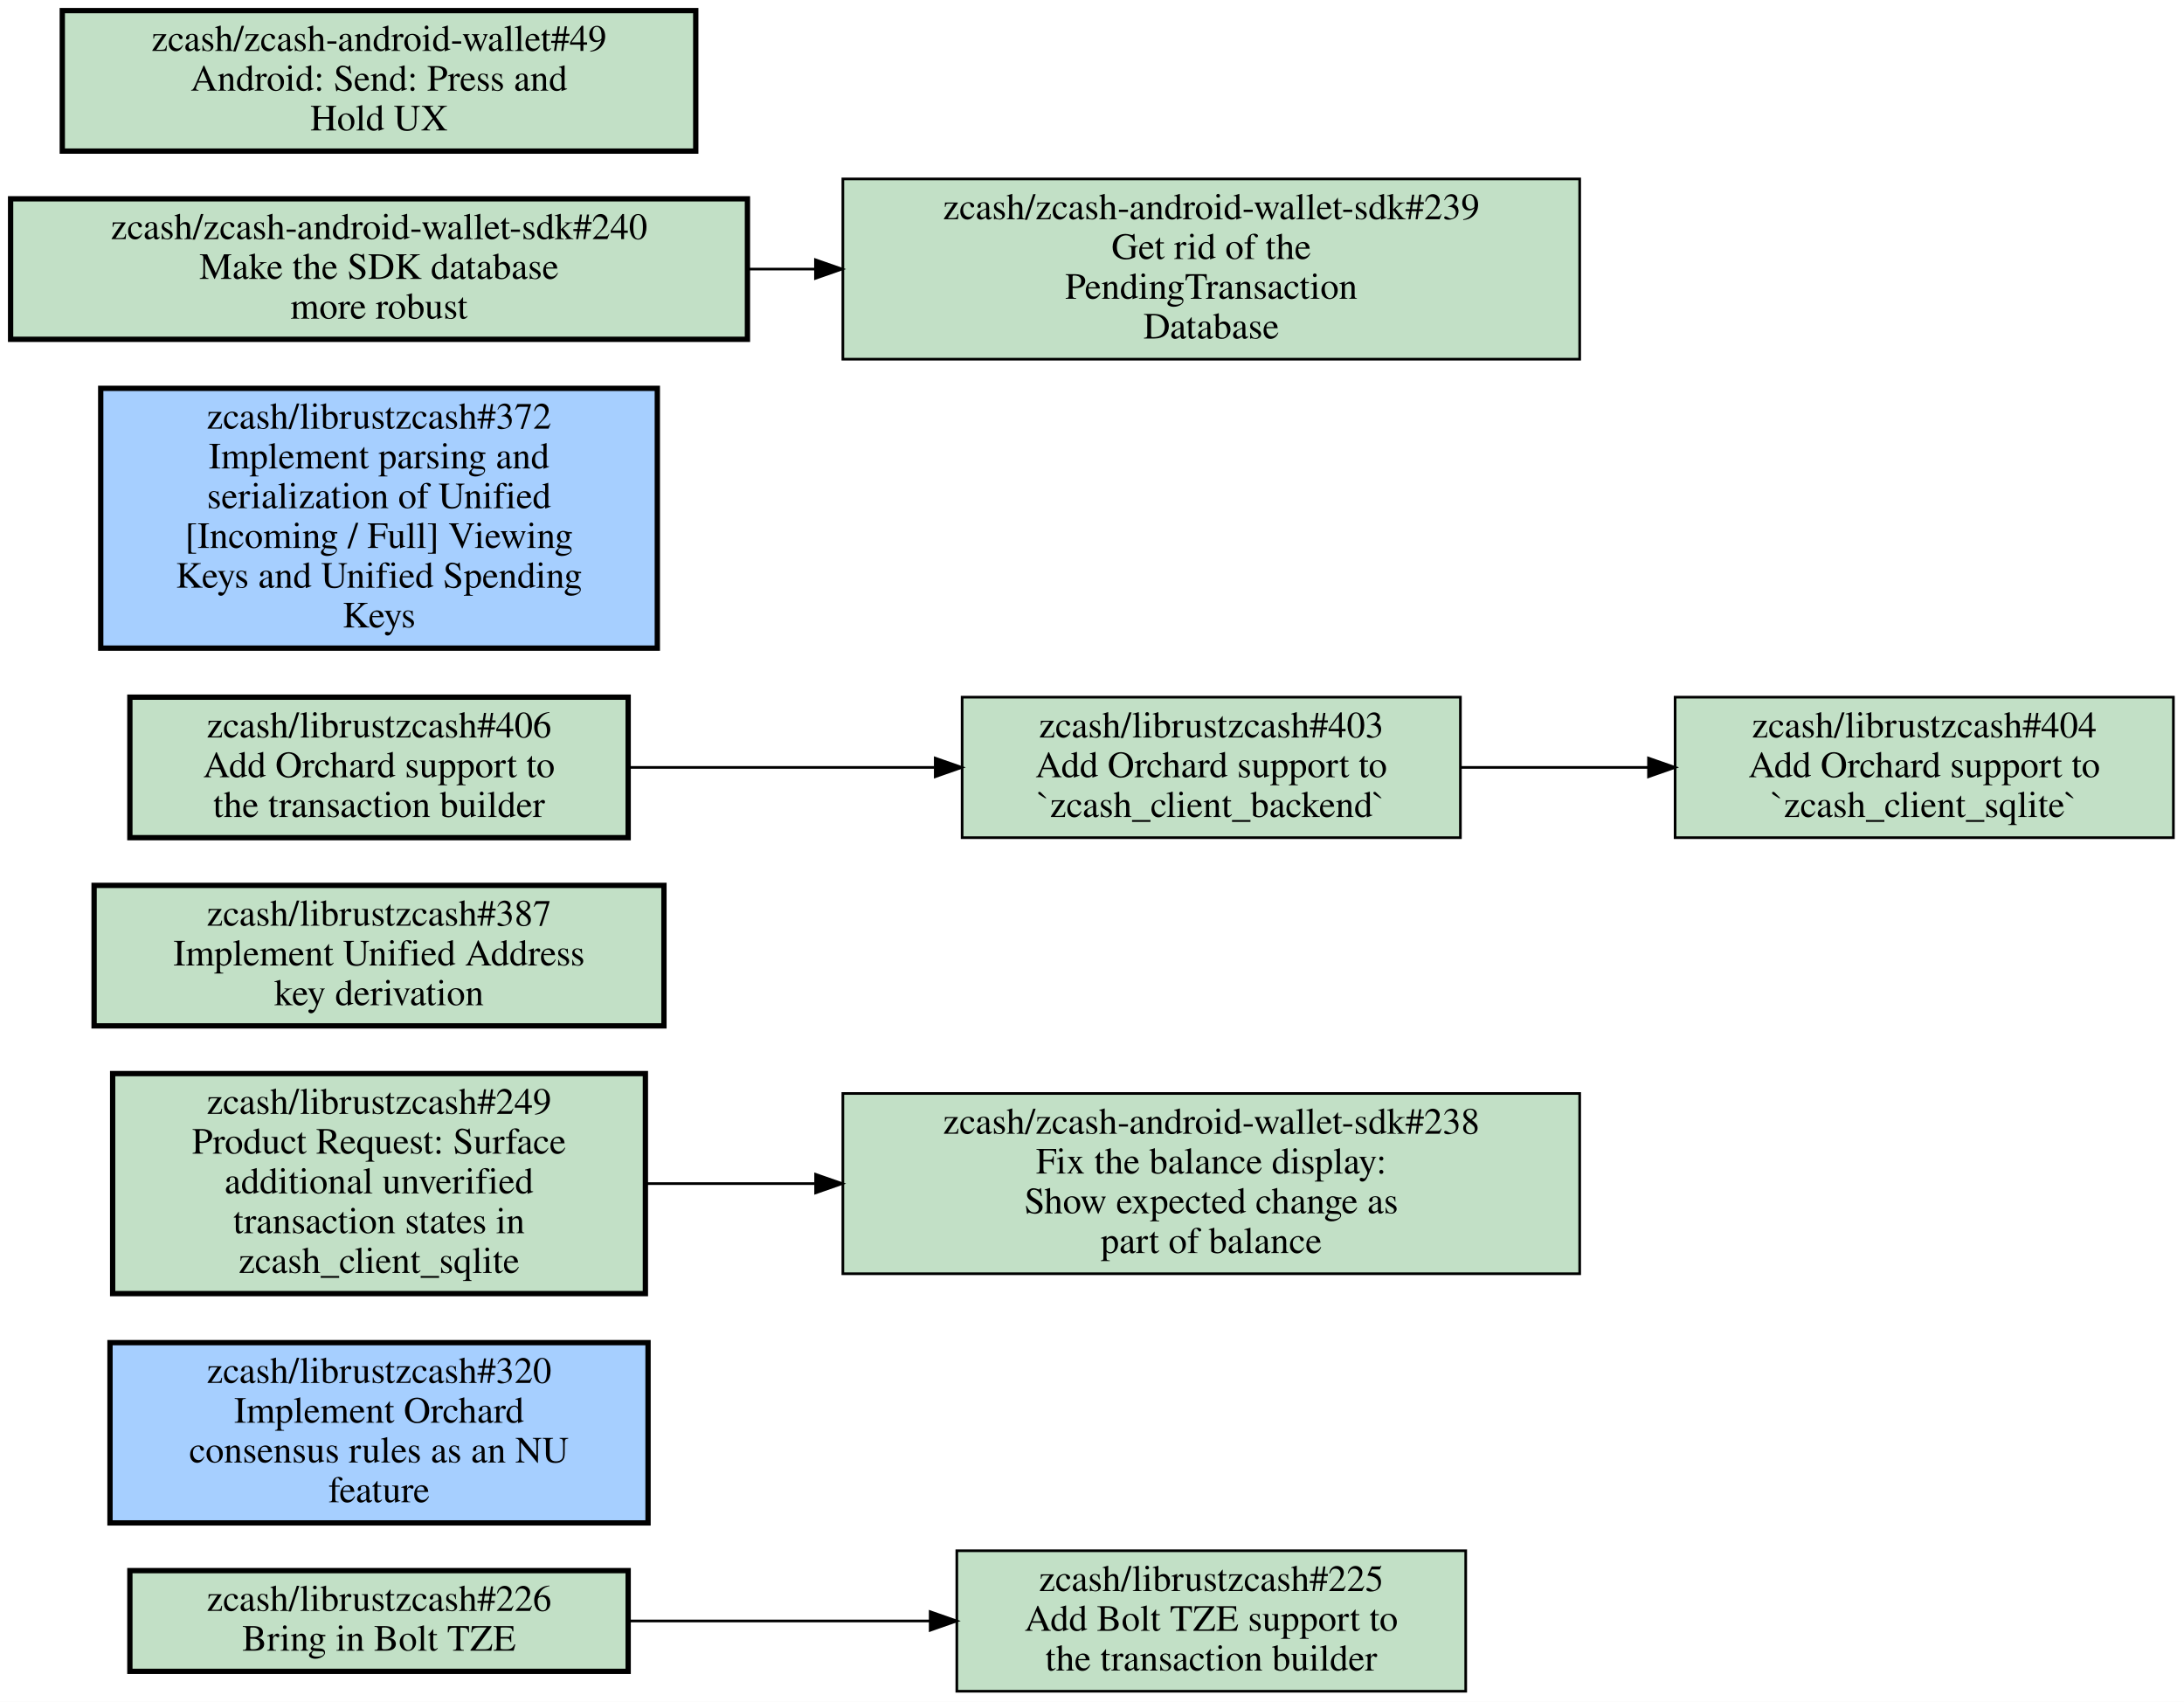
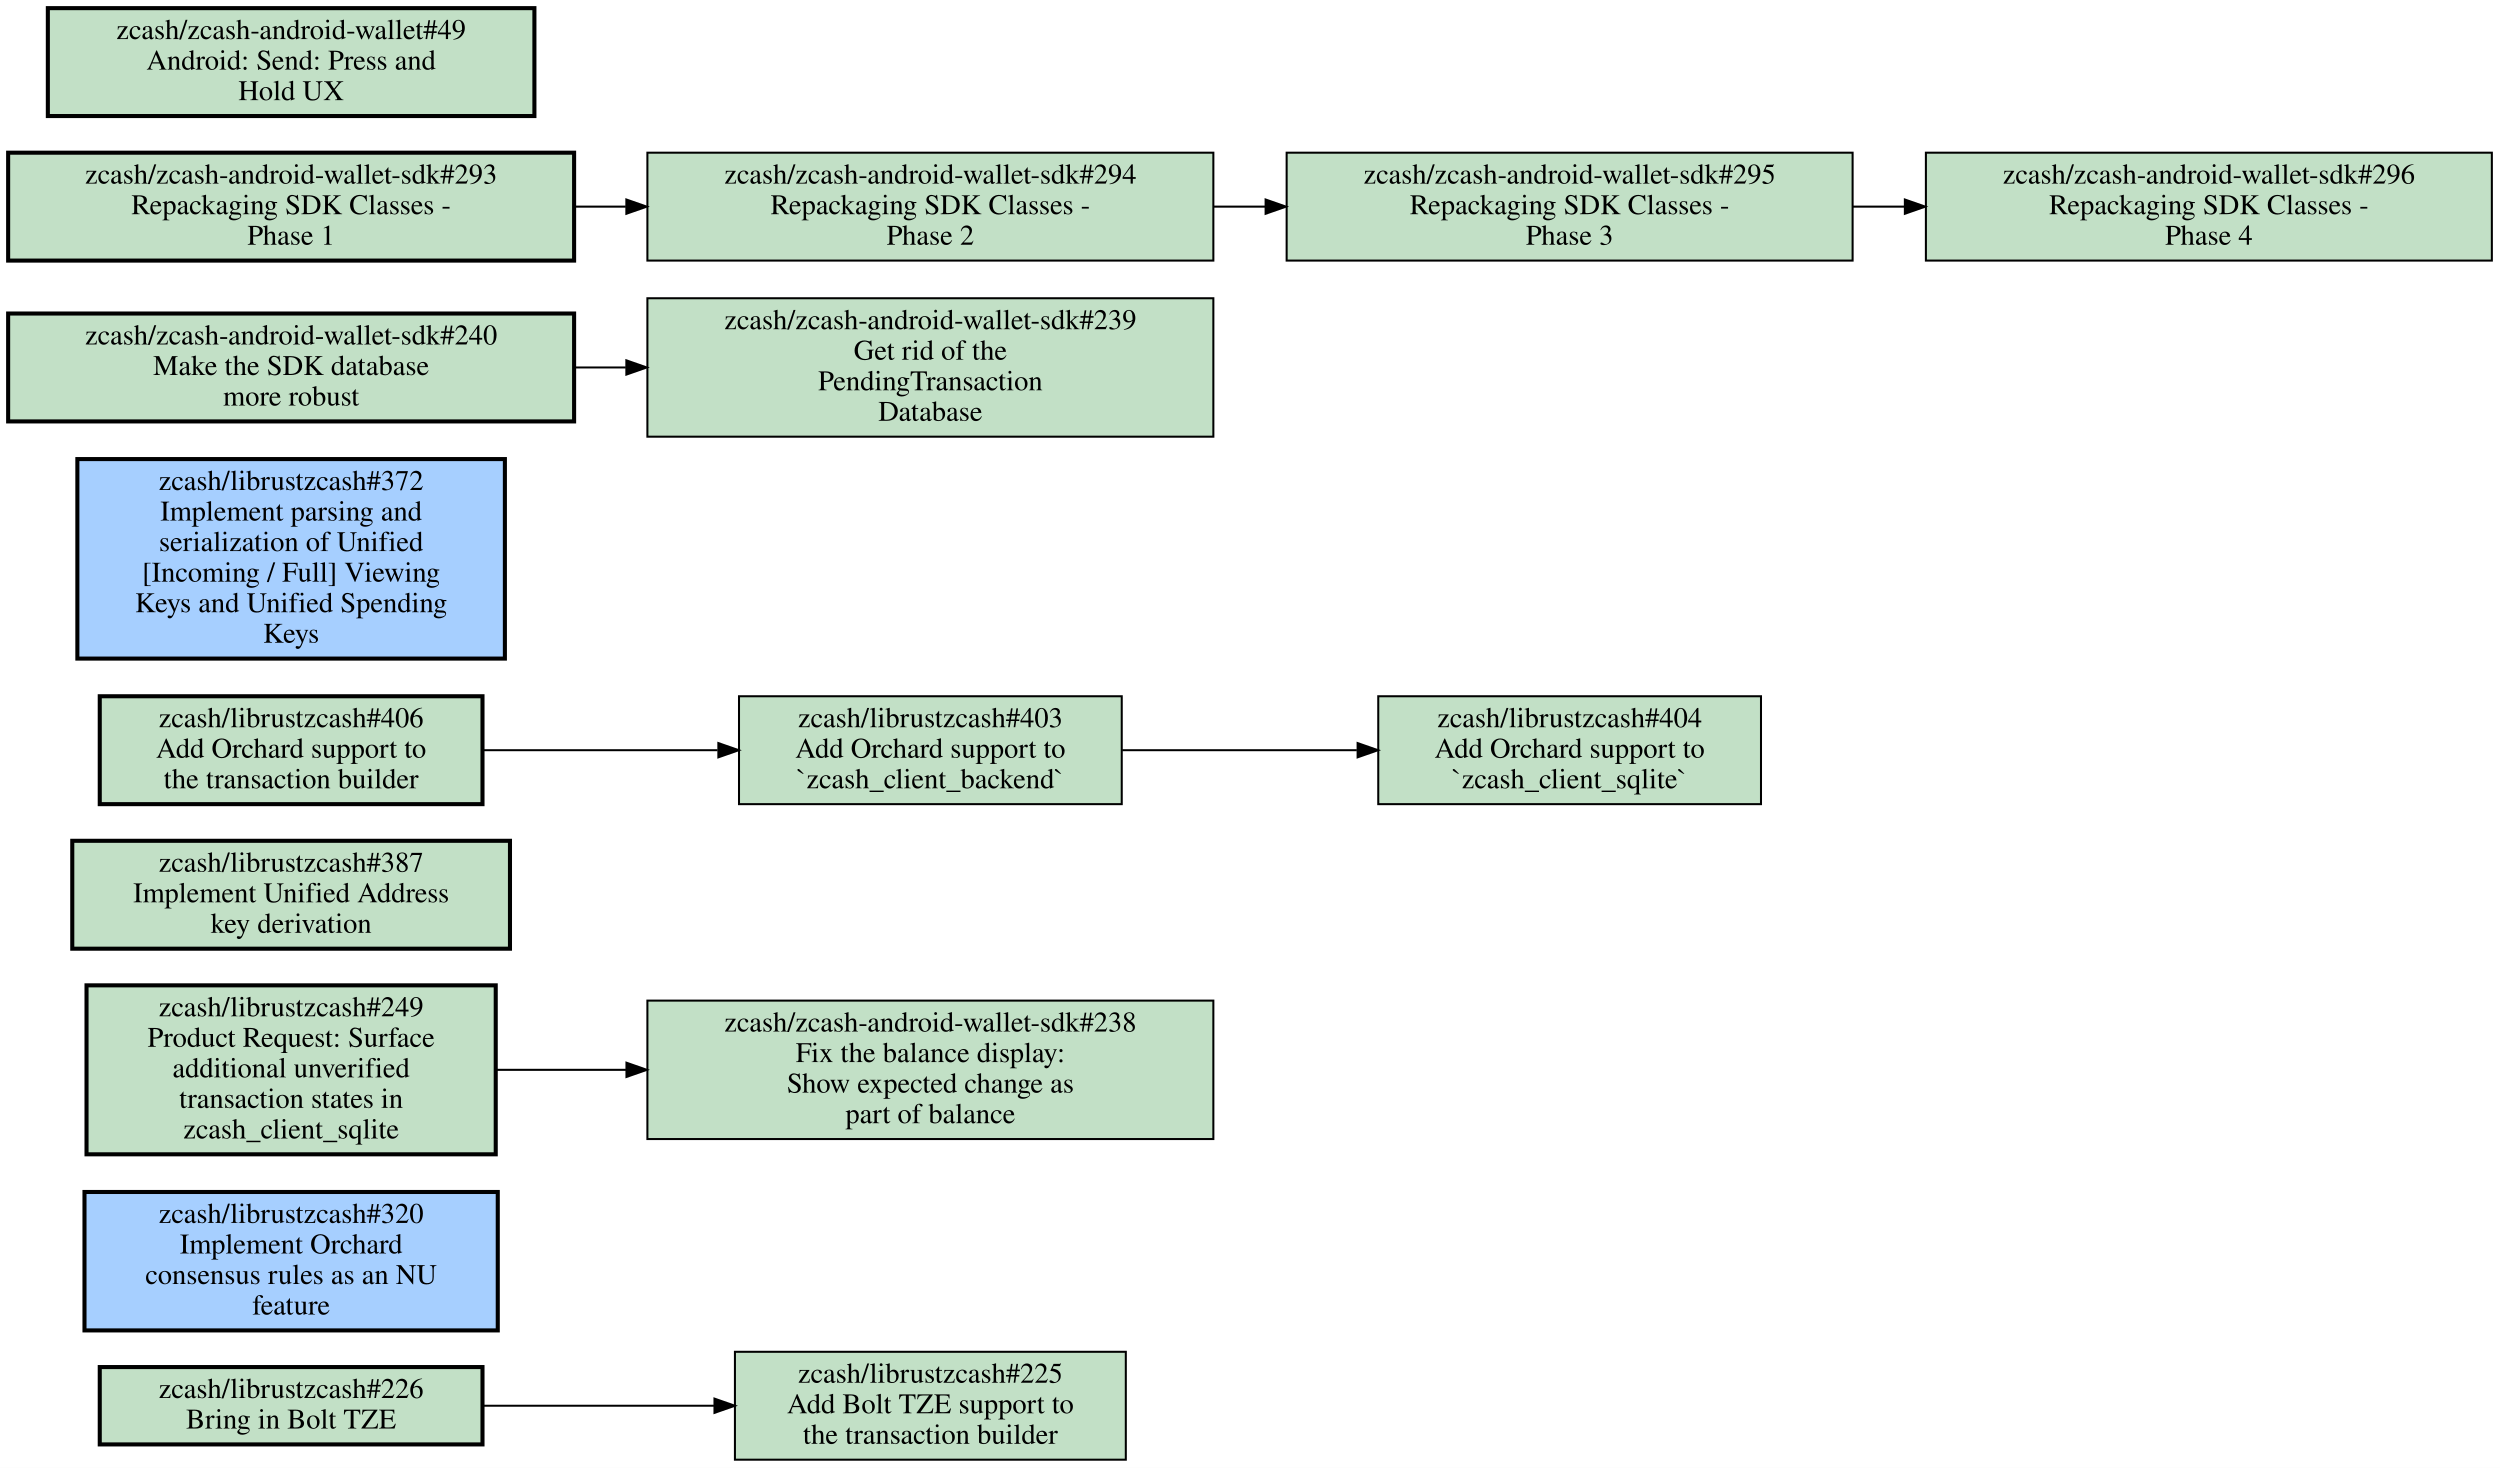
- <svg xmlns="http://www.w3.org/2000/svg" xmlns:xlink="http://www.w3.org/1999/xlink" width="824pt" height="642pt" viewBox="0.00 0.00 824.00 642.00">
-   <g id="graph0" class="graph" transform="scale(1 1) rotate(0) translate(4 638)">
-     <polygon fill="#ffffff" stroke="transparent" points="-4,4 -4,-638 820,-638 820,4 -4,4" />
+ <svg xmlns="http://www.w3.org/2000/svg" xmlns:xlink="http://www.w3.org/1999/xlink" width="1228pt" height="721pt" viewBox="0.00 0.00 1228.00 721.00">
+   <g id="graph0" class="graph" transform="scale(1 1) rotate(0) translate(4 717)">
+     <polygon fill="#ffffff" stroke="transparent" points="-4,4 -4,-717 1224,-717 1224,4 -4,4" />
    <g id="node1" class="node">
      <g id="a_node1">
        <a xlink:href="https://github.com/zcash/librustzcash/issues/226" xlink:title="zcash/librustzcash#226&#10;Bring in Bolt TZE" target="_blank">
          <polygon fill="#c2e0c6" stroke="#000000" stroke-width="2" points="233,-45.5 45,-45.5 45,-7.5 233,-7.5 233,-45.5" />
          <text text-anchor="middle" x="139" y="-30.3" font-family="Times,serif" font-size="14.00" fill="#000000">zcash/librustzcash#226</text>
          <text text-anchor="middle" x="139" y="-15.3" font-family="Times,serif" font-size="14.00" fill="#000000">Bring in Bolt TZE</text>
        </a>
      </g>
    </g>
    <g id="node2" class="node">
      <g id="a_node2">
        <a xlink:href="https://github.com/zcash/librustzcash/issues/225" xlink:title="zcash/librustzcash#225&#10;Add Bolt TZE support to&#10;the transaction builder" target="_blank">
          <polygon fill="#c2e0c6" stroke="#000000" points="549,-53 357,-53 357,0 549,0 549,-53" />
          <text text-anchor="middle" x="453" y="-37.8" font-family="Times,serif" font-size="14.00" fill="#000000">zcash/librustzcash#225</text>
          <text text-anchor="middle" x="453" y="-22.8" font-family="Times,serif" font-size="14.00" fill="#000000">Add Bolt TZE support to</text>
          <text text-anchor="middle" x="453" y="-7.8" font-family="Times,serif" font-size="14.00" fill="#000000">the transaction builder</text>
        </a>
      </g>
    </g>
    <g id="edge1" class="edge">
      <path fill="none" stroke="#000000" d="M233.21,-26.5C268.96,-26.5 309.91,-26.5 346.7,-26.5" />
      <polygon fill="#000000" stroke="#000000" points="346.95,-30 356.95,-26.5 346.95,-23 346.95,-30" />
    </g>
    <g id="node3" class="node">
      <g id="a_node3">
        <a xlink:href="https://github.com/zcash/librustzcash/issues/320" xlink:title="zcash/librustzcash#320&#10;Implement Orchard&#10;consensus rules as an NU&#10;feature" target="_blank">
          <polygon fill="#a6cfff" stroke="#000000" stroke-width="2" points="240.5,-131.5 37.5,-131.5 37.5,-63.5 240.5,-63.5 240.5,-131.5" />
          <text text-anchor="middle" x="139" y="-116.3" font-family="Times,serif" font-size="14.00" fill="#000000">zcash/librustzcash#320</text>
          <text text-anchor="middle" x="139" y="-101.3" font-family="Times,serif" font-size="14.00" fill="#000000">Implement Orchard</text>
          <text text-anchor="middle" x="139" y="-86.3" font-family="Times,serif" font-size="14.00" fill="#000000">consensus rules as an NU</text>
          <text text-anchor="middle" x="139" y="-71.3" font-family="Times,serif" font-size="14.00" fill="#000000">feature</text>
        </a>
      </g>
    </g>
    <g id="node4" class="node">
      <g id="a_node4">
        <a xlink:href="https://github.com/zcash/librustzcash/issues/249" xlink:title="zcash/librustzcash#249&#10;Product Request: Surface&#10;additional unverified&#10;transaction states in&#10;zcash_client_sqlite" target="_blank">
          <polygon fill="#c2e0c6" stroke="#000000" stroke-width="2" points="239.5,-233 38.5,-233 38.5,-150 239.5,-150 239.5,-233" />
          <text text-anchor="middle" x="139" y="-217.8" font-family="Times,serif" font-size="14.00" fill="#000000">zcash/librustzcash#249</text>
          <text text-anchor="middle" x="139" y="-202.8" font-family="Times,serif" font-size="14.00" fill="#000000">Product Request: Surface</text>
          <text text-anchor="middle" x="139" y="-187.8" font-family="Times,serif" font-size="14.00" fill="#000000">additional unverified</text>
          <text text-anchor="middle" x="139" y="-172.8" font-family="Times,serif" font-size="14.00" fill="#000000">transaction states in</text>
          <text text-anchor="middle" x="139" y="-157.8" font-family="Times,serif" font-size="14.00" fill="#000000">zcash_client_sqlite</text>
        </a>
      </g>
    </g>
    <g id="node5" class="node">
      <g id="a_node5">
        <a xlink:href="https://github.com/zcash/zcash-android-wallet-sdk/issues/238" xlink:title="zcash/zcash-android-wallet-sdk#238&#10;Fix the balance display:&#10;Show expected change as&#10;part of balance" target="_blank">
          <polygon fill="#c2e0c6" stroke="#000000" points="592,-225.5 314,-225.5 314,-157.5 592,-157.5 592,-225.5" />
          <text text-anchor="middle" x="453" y="-210.3" font-family="Times,serif" font-size="14.00" fill="#000000">zcash/zcash-android-wallet-sdk#238</text>
          <text text-anchor="middle" x="453" y="-195.3" font-family="Times,serif" font-size="14.00" fill="#000000">Fix the balance display:</text>
          <text text-anchor="middle" x="453" y="-180.3" font-family="Times,serif" font-size="14.00" fill="#000000">Show expected change as</text>
          <text text-anchor="middle" x="453" y="-165.3" font-family="Times,serif" font-size="14.00" fill="#000000">part of balance</text>
        </a>
      </g>
    </g>
    <g id="edge2" class="edge">
      <path fill="none" stroke="#000000" d="M239.65,-191.5C260.01,-191.5 281.83,-191.5 303.47,-191.5" />
      <polygon fill="#000000" stroke="#000000" points="303.72,-195 313.72,-191.5 303.72,-188 303.72,-195" />
    </g>
    <g id="node6" class="node">
      <g id="a_node6">
        <a xlink:href="https://github.com/zcash/librustzcash/issues/387" xlink:title="zcash/librustzcash#387&#10;Implement Unified Address&#10;key derivation" target="_blank">
          <polygon fill="#c2e0c6" stroke="#000000" stroke-width="2" points="246.5,-304 31.5,-304 31.5,-251 246.5,-251 246.5,-304" />
          <text text-anchor="middle" x="139" y="-288.8" font-family="Times,serif" font-size="14.00" fill="#000000">zcash/librustzcash#387</text>
          <text text-anchor="middle" x="139" y="-273.8" font-family="Times,serif" font-size="14.00" fill="#000000">Implement Unified Address</text>
          <text text-anchor="middle" x="139" y="-258.8" font-family="Times,serif" font-size="14.00" fill="#000000">key derivation</text>
        </a>
      </g>
    </g>
    <g id="node7" class="node">
      <g id="a_node7">
        <a xlink:href="https://github.com/zcash/librustzcash/issues/403" xlink:title="zcash/librustzcash#403&#10;Add Orchard support to&#10;`zcash_client_backend`" target="_blank">
          <polygon fill="#c2e0c6" stroke="#000000" points="547,-375 359,-375 359,-322 547,-322 547,-375" />
          <text text-anchor="middle" x="453" y="-359.8" font-family="Times,serif" font-size="14.00" fill="#000000">zcash/librustzcash#403</text>
          <text text-anchor="middle" x="453" y="-344.8" font-family="Times,serif" font-size="14.00" fill="#000000">Add Orchard support to</text>
          <text text-anchor="middle" x="453" y="-329.8" font-family="Times,serif" font-size="14.00" fill="#000000">`zcash_client_backend`</text>
        </a>
      </g>
    </g>
    <g id="node8" class="node">
      <g id="a_node8">
        <a xlink:href="https://github.com/zcash/librustzcash/issues/404" xlink:title="zcash/librustzcash#404&#10;Add Orchard support to&#10;`zcash_client_sqlite`" target="_blank">
-           <polygon fill="#c2e0c6" stroke="#000000" points="816,-375 628,-375 628,-322 816,-322 816,-375" />
-           <text text-anchor="middle" x="722" y="-359.8" font-family="Times,serif" font-size="14.00" fill="#000000">zcash/librustzcash#404</text>
-           <text text-anchor="middle" x="722" y="-344.8" font-family="Times,serif" font-size="14.00" fill="#000000">Add Orchard support to</text>
-           <text text-anchor="middle" x="722" y="-329.8" font-family="Times,serif" font-size="14.00" fill="#000000">`zcash_client_sqlite`</text>
+           <polygon fill="#c2e0c6" stroke="#000000" points="861,-375 673,-375 673,-322 861,-322 861,-375" />
+           <text text-anchor="middle" x="767" y="-359.8" font-family="Times,serif" font-size="14.00" fill="#000000">zcash/librustzcash#404</text>
+           <text text-anchor="middle" x="767" y="-344.8" font-family="Times,serif" font-size="14.00" fill="#000000">Add Orchard support to</text>
+           <text text-anchor="middle" x="767" y="-329.8" font-family="Times,serif" font-size="14.00" fill="#000000">`zcash_client_sqlite`</text>
        </a>
      </g>
    </g>
    <g id="edge3" class="edge">
-       <path fill="none" stroke="#000000" d="M547.08,-348.5C569.92,-348.5 594.46,-348.5 617.73,-348.5" />
-       <polygon fill="#000000" stroke="#000000" points="617.97,-352 627.97,-348.5 617.97,-345 617.97,-352" />
+       <path fill="none" stroke="#000000" d="M547.21,-348.5C583.54,-348.5 625.23,-348.5 662.48,-348.5" />
+       <polygon fill="#000000" stroke="#000000" points="662.86,-352 672.86,-348.5 662.86,-345 662.86,-352" />
    </g>
    <g id="node9" class="node">
      <g id="a_node9">
        <a xlink:href="https://github.com/zcash/librustzcash/issues/406" xlink:title="zcash/librustzcash#406&#10;Add Orchard support to&#10;the transaction builder" target="_blank">
          <polygon fill="#c2e0c6" stroke="#000000" stroke-width="2" points="233,-375 45,-375 45,-322 233,-322 233,-375" />
          <text text-anchor="middle" x="139" y="-359.8" font-family="Times,serif" font-size="14.00" fill="#000000">zcash/librustzcash#406</text>
          <text text-anchor="middle" x="139" y="-344.8" font-family="Times,serif" font-size="14.00" fill="#000000">Add Orchard support to</text>
          <text text-anchor="middle" x="139" y="-329.8" font-family="Times,serif" font-size="14.00" fill="#000000">the transaction builder</text>
        </a>
      </g>
    </g>
    <g id="edge4" class="edge">
      <path fill="none" stroke="#000000" d="M233.21,-348.5C269.54,-348.5 311.23,-348.5 348.48,-348.5" />
      <polygon fill="#000000" stroke="#000000" points="348.86,-352 358.86,-348.5 348.86,-345 348.86,-352" />
    </g>
    <g id="node10" class="node">
      <g id="a_node10">
        <a xlink:href="https://github.com/zcash/librustzcash/issues/372" xlink:title="zcash/librustzcash#372&#10;Implement parsing and&#10;serialization of Unified&#10;[Incoming / Full] Viewing&#10;Keys and Unified Spending&#10;Keys" target="_blank">
          <polygon fill="#a6cfff" stroke="#000000" stroke-width="2" points="244,-491.5 34,-491.5 34,-393.5 244,-393.5 244,-491.5" />
          <text text-anchor="middle" x="139" y="-476.3" font-family="Times,serif" font-size="14.00" fill="#000000">zcash/librustzcash#372</text>
          <text text-anchor="middle" x="139" y="-461.3" font-family="Times,serif" font-size="14.00" fill="#000000">Implement parsing and</text>
          <text text-anchor="middle" x="139" y="-446.3" font-family="Times,serif" font-size="14.00" fill="#000000">serialization of Unified</text>
          <text text-anchor="middle" x="139" y="-431.3" font-family="Times,serif" font-size="14.00" fill="#000000">[Incoming / Full] Viewing</text>
          <text text-anchor="middle" x="139" y="-416.3" font-family="Times,serif" font-size="14.00" fill="#000000">Keys and Unified Spending</text>
          <text text-anchor="middle" x="139" y="-401.3" font-family="Times,serif" font-size="14.00" fill="#000000">Keys</text>
        </a>
      </g>
    </g>
    <g id="node11" class="node">
      <g id="a_node11">
        <a xlink:href="https://github.com/zcash/zcash-android-wallet-sdk/issues/240" xlink:title="zcash/zcash-android-wallet-sdk#240&#10;Make the SDK database&#10;more robust" target="_blank">
          <polygon fill="#c2e0c6" stroke="#000000" stroke-width="2" points="278,-563 0,-563 0,-510 278,-510 278,-563" />
          <text text-anchor="middle" x="139" y="-547.8" font-family="Times,serif" font-size="14.00" fill="#000000">zcash/zcash-android-wallet-sdk#240</text>
          <text text-anchor="middle" x="139" y="-532.8" font-family="Times,serif" font-size="14.00" fill="#000000">Make the SDK database</text>
          <text text-anchor="middle" x="139" y="-517.8" font-family="Times,serif" font-size="14.00" fill="#000000">more robust</text>
        </a>
      </g>
    </g>
    <g id="node12" class="node">
      <g id="a_node12">
        <a xlink:href="https://github.com/zcash/zcash-android-wallet-sdk/issues/239" xlink:title="zcash/zcash-android-wallet-sdk#239&#10;Get rid of the&#10;PendingTransaction&#10;Database" target="_blank">
          <polygon fill="#c2e0c6" stroke="#000000" points="592,-570.5 314,-570.5 314,-502.5 592,-502.5 592,-570.5" />
          <text text-anchor="middle" x="453" y="-555.3" font-family="Times,serif" font-size="14.00" fill="#000000">zcash/zcash-android-wallet-sdk#239</text>
          <text text-anchor="middle" x="453" y="-540.3" font-family="Times,serif" font-size="14.00" fill="#000000">Get rid of the</text>
          <text text-anchor="middle" x="453" y="-525.3" font-family="Times,serif" font-size="14.00" fill="#000000">PendingTransaction</text>
          <text text-anchor="middle" x="453" y="-510.3" font-family="Times,serif" font-size="14.00" fill="#000000">Database</text>
        </a>
      </g>
    </g>
    <g id="edge5" class="edge">
      <path fill="none" stroke="#000000" d="M278.1,-536.5C286.49,-536.5 294.96,-536.5 303.4,-536.5" />
      <polygon fill="#000000" stroke="#000000" points="303.67,-540 313.67,-536.5 303.67,-533 303.67,-540" />
    </g>
    <g id="node13" class="node">
      <g id="a_node13">
+         <a xlink:href="https://github.com/zcash/zcash-android-wallet-sdk/issues/293" xlink:title="zcash/zcash-android-wallet-sdk#293&#10;Repackaging SDK Classes -&#10;Phase 1" target="_blank">
+           <polygon fill="#c2e0c6" stroke="#000000" stroke-width="2" points="278,-642 0,-642 0,-589 278,-589 278,-642" />
+           <text text-anchor="middle" x="139" y="-626.8" font-family="Times,serif" font-size="14.00" fill="#000000">zcash/zcash-android-wallet-sdk#293</text>
+           <text text-anchor="middle" x="139" y="-611.8" font-family="Times,serif" font-size="14.00" fill="#000000">Repackaging SDK Classes -</text>
+           <text text-anchor="middle" x="139" y="-596.8" font-family="Times,serif" font-size="14.00" fill="#000000">Phase 1</text>
+         </a>
+       </g>
+     </g>
+     <g id="node14" class="node">
+       <g id="a_node14">
+         <a xlink:href="https://github.com/zcash/zcash-android-wallet-sdk/issues/294" xlink:title="zcash/zcash-android-wallet-sdk#294&#10;Repackaging SDK Classes -&#10;Phase 2" target="_blank">
+           <polygon fill="#c2e0c6" stroke="#000000" points="592,-642 314,-642 314,-589 592,-589 592,-642" />
+           <text text-anchor="middle" x="453" y="-626.8" font-family="Times,serif" font-size="14.00" fill="#000000">zcash/zcash-android-wallet-sdk#294</text>
+           <text text-anchor="middle" x="453" y="-611.8" font-family="Times,serif" font-size="14.00" fill="#000000">Repackaging SDK Classes -</text>
+           <text text-anchor="middle" x="453" y="-596.8" font-family="Times,serif" font-size="14.00" fill="#000000">Phase 2</text>
+         </a>
+       </g>
+     </g>
+     <g id="edge6" class="edge">
+       <path fill="none" stroke="#000000" d="M278.1,-615.5C286.49,-615.5 294.96,-615.5 303.4,-615.5" />
+       <polygon fill="#000000" stroke="#000000" points="303.67,-619 313.67,-615.5 303.67,-612 303.67,-619" />
+     </g>
+     <g id="node15" class="node">
+       <g id="a_node15">
+         <a xlink:href="https://github.com/zcash/zcash-android-wallet-sdk/issues/295" xlink:title="zcash/zcash-android-wallet-sdk#295&#10;Repackaging SDK Classes -&#10;Phase 3" target="_blank">
+           <polygon fill="#c2e0c6" stroke="#000000" points="906,-642 628,-642 628,-589 906,-589 906,-642" />
+           <text text-anchor="middle" x="767" y="-626.8" font-family="Times,serif" font-size="14.00" fill="#000000">zcash/zcash-android-wallet-sdk#295</text>
+           <text text-anchor="middle" x="767" y="-611.8" font-family="Times,serif" font-size="14.00" fill="#000000">Repackaging SDK Classes -</text>
+           <text text-anchor="middle" x="767" y="-596.8" font-family="Times,serif" font-size="14.00" fill="#000000">Phase 3</text>
+         </a>
+       </g>
+     </g>
+     <g id="edge7" class="edge">
+       <path fill="none" stroke="#000000" d="M592.1,-615.5C600.49,-615.5 608.96,-615.5 617.4,-615.5" />
+       <polygon fill="#000000" stroke="#000000" points="617.67,-619 627.67,-615.5 617.67,-612 617.67,-619" />
+     </g>
+     <g id="node16" class="node">
+       <g id="a_node16">
+         <a xlink:href="https://github.com/zcash/zcash-android-wallet-sdk/issues/296" xlink:title="zcash/zcash-android-wallet-sdk#296&#10;Repackaging SDK Classes -&#10;Phase 4" target="_blank">
+           <polygon fill="#c2e0c6" stroke="#000000" points="1220,-642 942,-642 942,-589 1220,-589 1220,-642" />
+           <text text-anchor="middle" x="1081" y="-626.8" font-family="Times,serif" font-size="14.00" fill="#000000">zcash/zcash-android-wallet-sdk#296</text>
+           <text text-anchor="middle" x="1081" y="-611.8" font-family="Times,serif" font-size="14.00" fill="#000000">Repackaging SDK Classes -</text>
+           <text text-anchor="middle" x="1081" y="-596.8" font-family="Times,serif" font-size="14.00" fill="#000000">Phase 4</text>
+         </a>
+       </g>
+     </g>
+     <g id="edge8" class="edge">
+       <path fill="none" stroke="#000000" d="M906.1,-615.5C914.49,-615.5 922.96,-615.5 931.4,-615.5" />
+       <polygon fill="#000000" stroke="#000000" points="931.67,-619 941.67,-615.5 931.67,-612 931.67,-619" />
+     </g>
+     <g id="node17" class="node">
+       <g id="a_node17">
        <a xlink:href="https://github.com/zcash/zcash-android-wallet/issues/49" xlink:title="zcash/zcash-android-wallet#49&#10;Android: Send: Press and&#10;Hold UX" target="_blank">
-           <polygon fill="#c2e0c6" stroke="#000000" stroke-width="2" points="258.5,-634 19.5,-634 19.5,-581 258.5,-581 258.5,-634" />
-           <text text-anchor="middle" x="139" y="-618.8" font-family="Times,serif" font-size="14.00" fill="#000000">zcash/zcash-android-wallet#49</text>
-           <text text-anchor="middle" x="139" y="-603.8" font-family="Times,serif" font-size="14.00" fill="#000000">Android: Send: Press and</text>
-           <text text-anchor="middle" x="139" y="-588.8" font-family="Times,serif" font-size="14.00" fill="#000000">Hold UX</text>
+           <polygon fill="#c2e0c6" stroke="#000000" stroke-width="2" points="258.5,-713 19.5,-713 19.5,-660 258.5,-660 258.5,-713" />
+           <text text-anchor="middle" x="139" y="-697.8" font-family="Times,serif" font-size="14.00" fill="#000000">zcash/zcash-android-wallet#49</text>
+           <text text-anchor="middle" x="139" y="-682.8" font-family="Times,serif" font-size="14.00" fill="#000000">Android: Send: Press and</text>
+           <text text-anchor="middle" x="139" y="-667.8" font-family="Times,serif" font-size="14.00" fill="#000000">Hold UX</text>
        </a>
      </g>
    </g>
  </g>
</svg>
